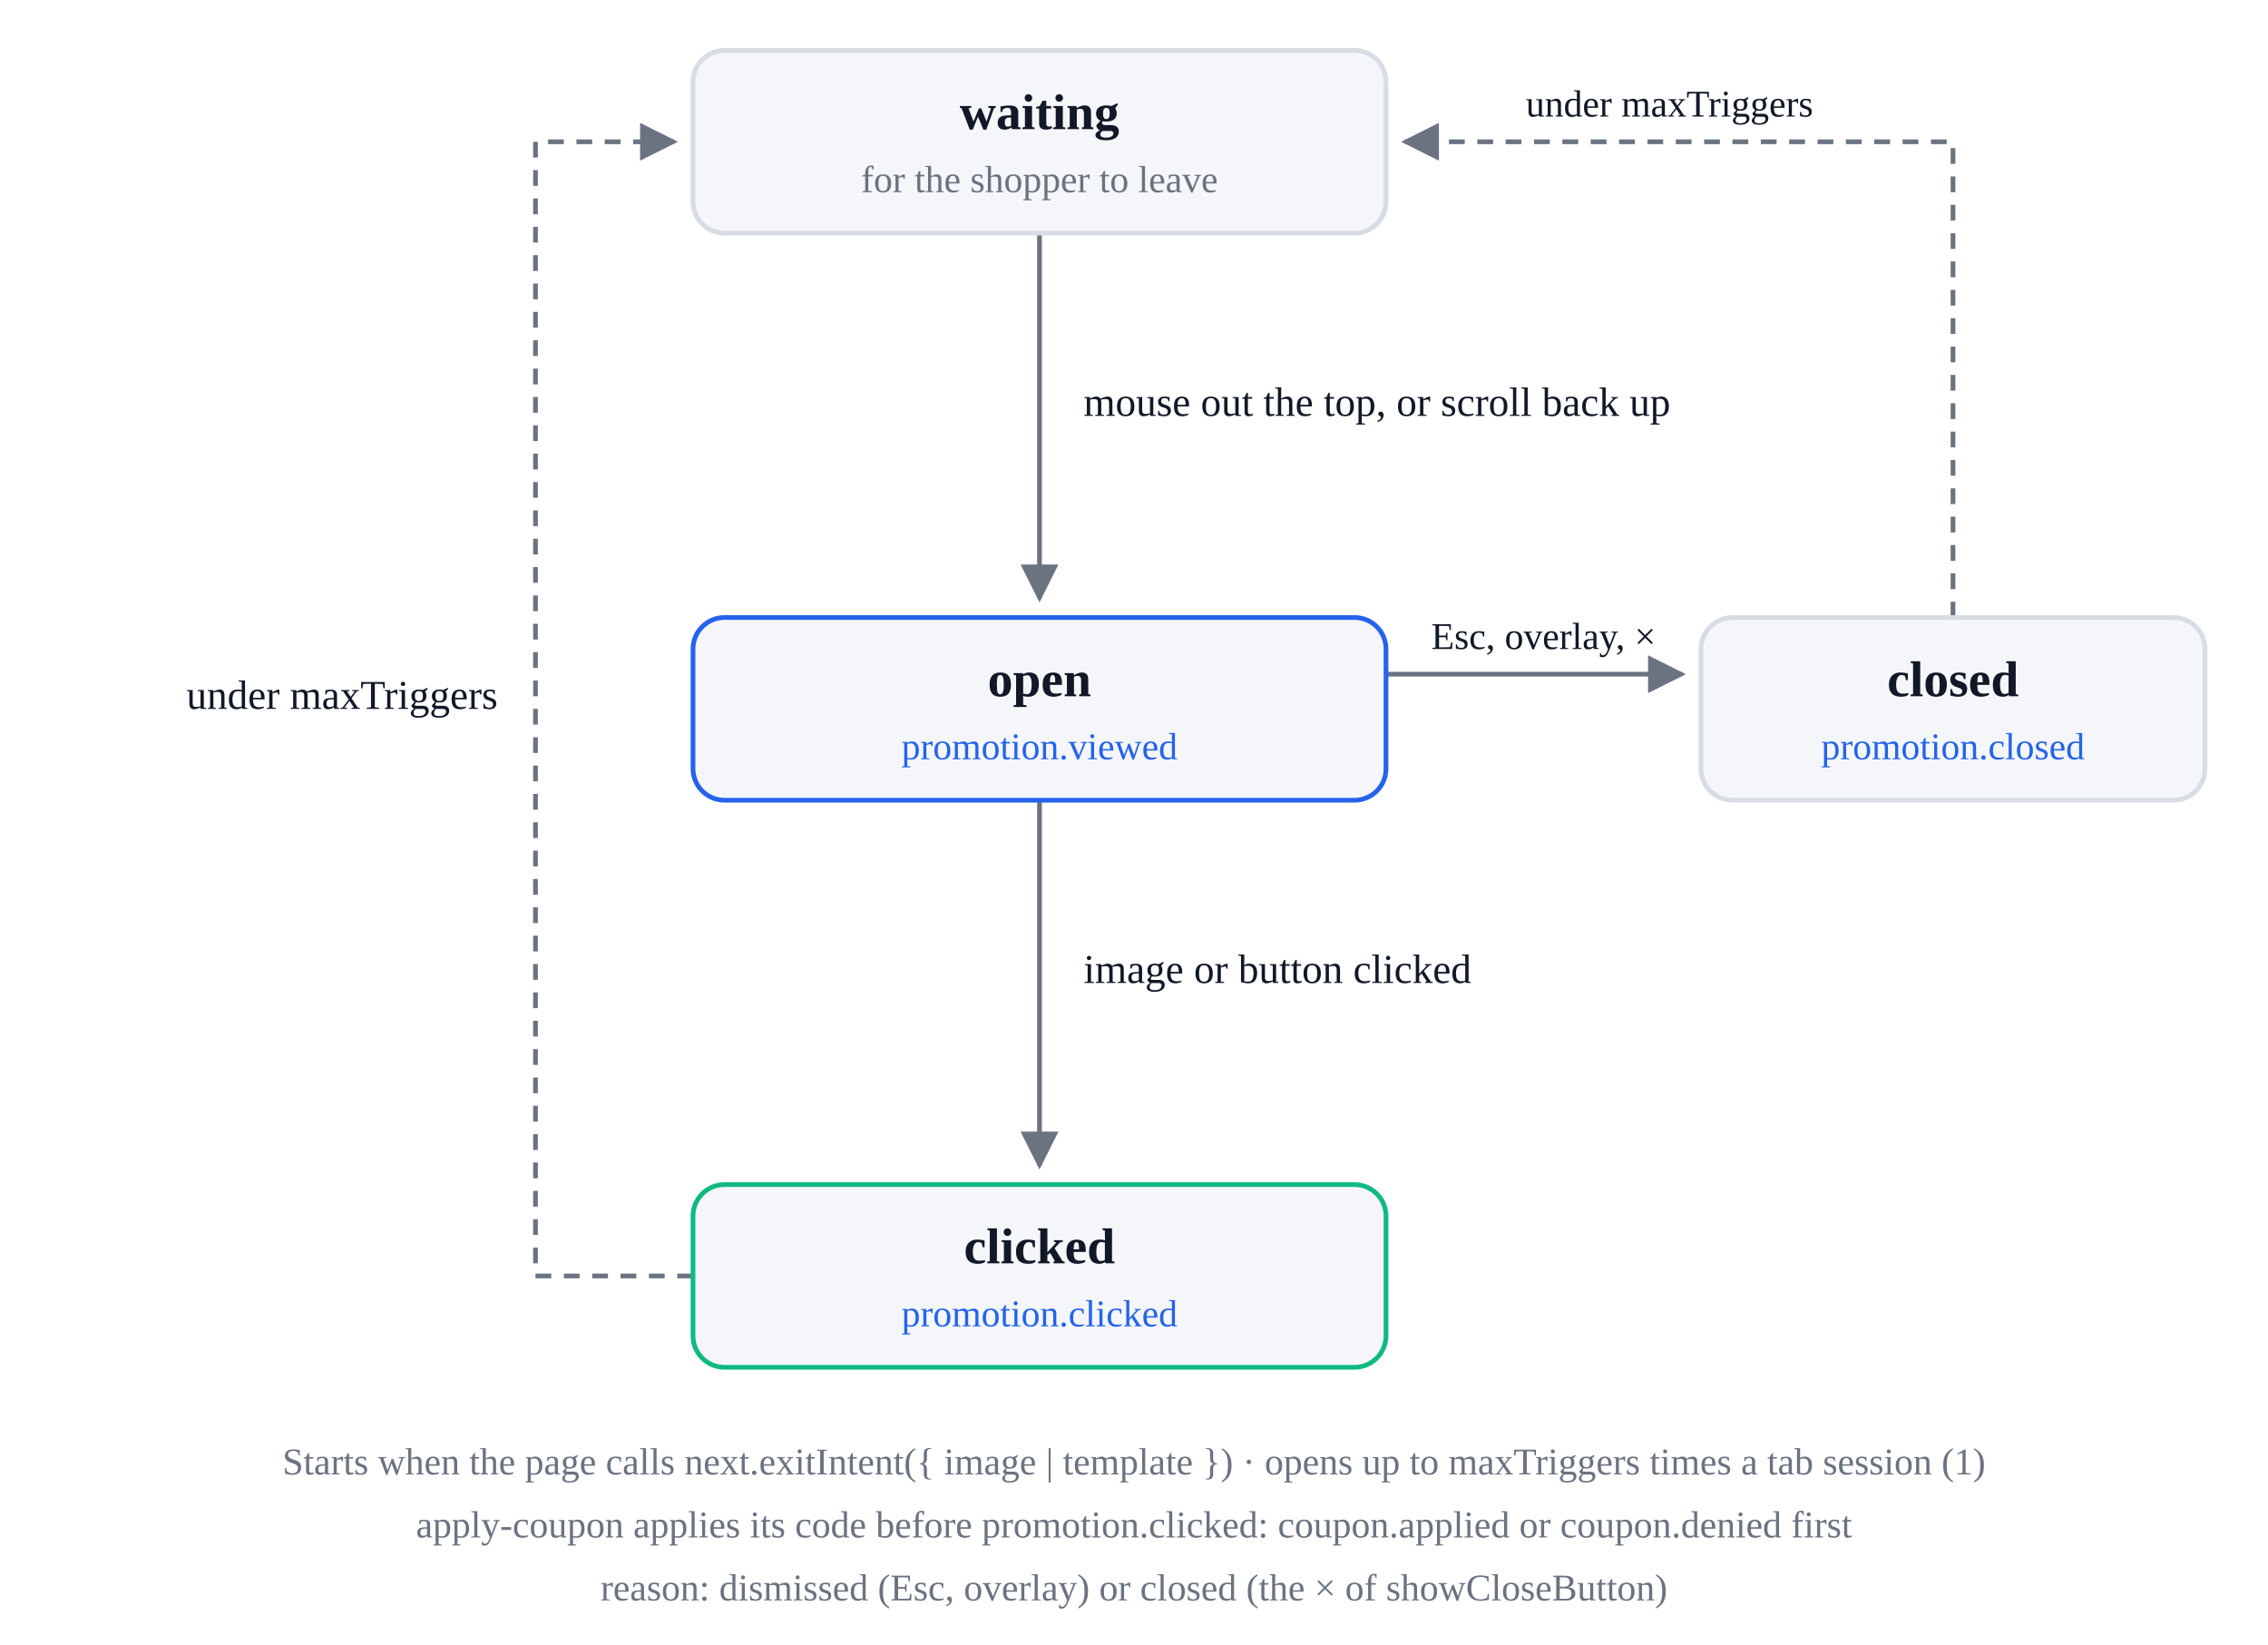
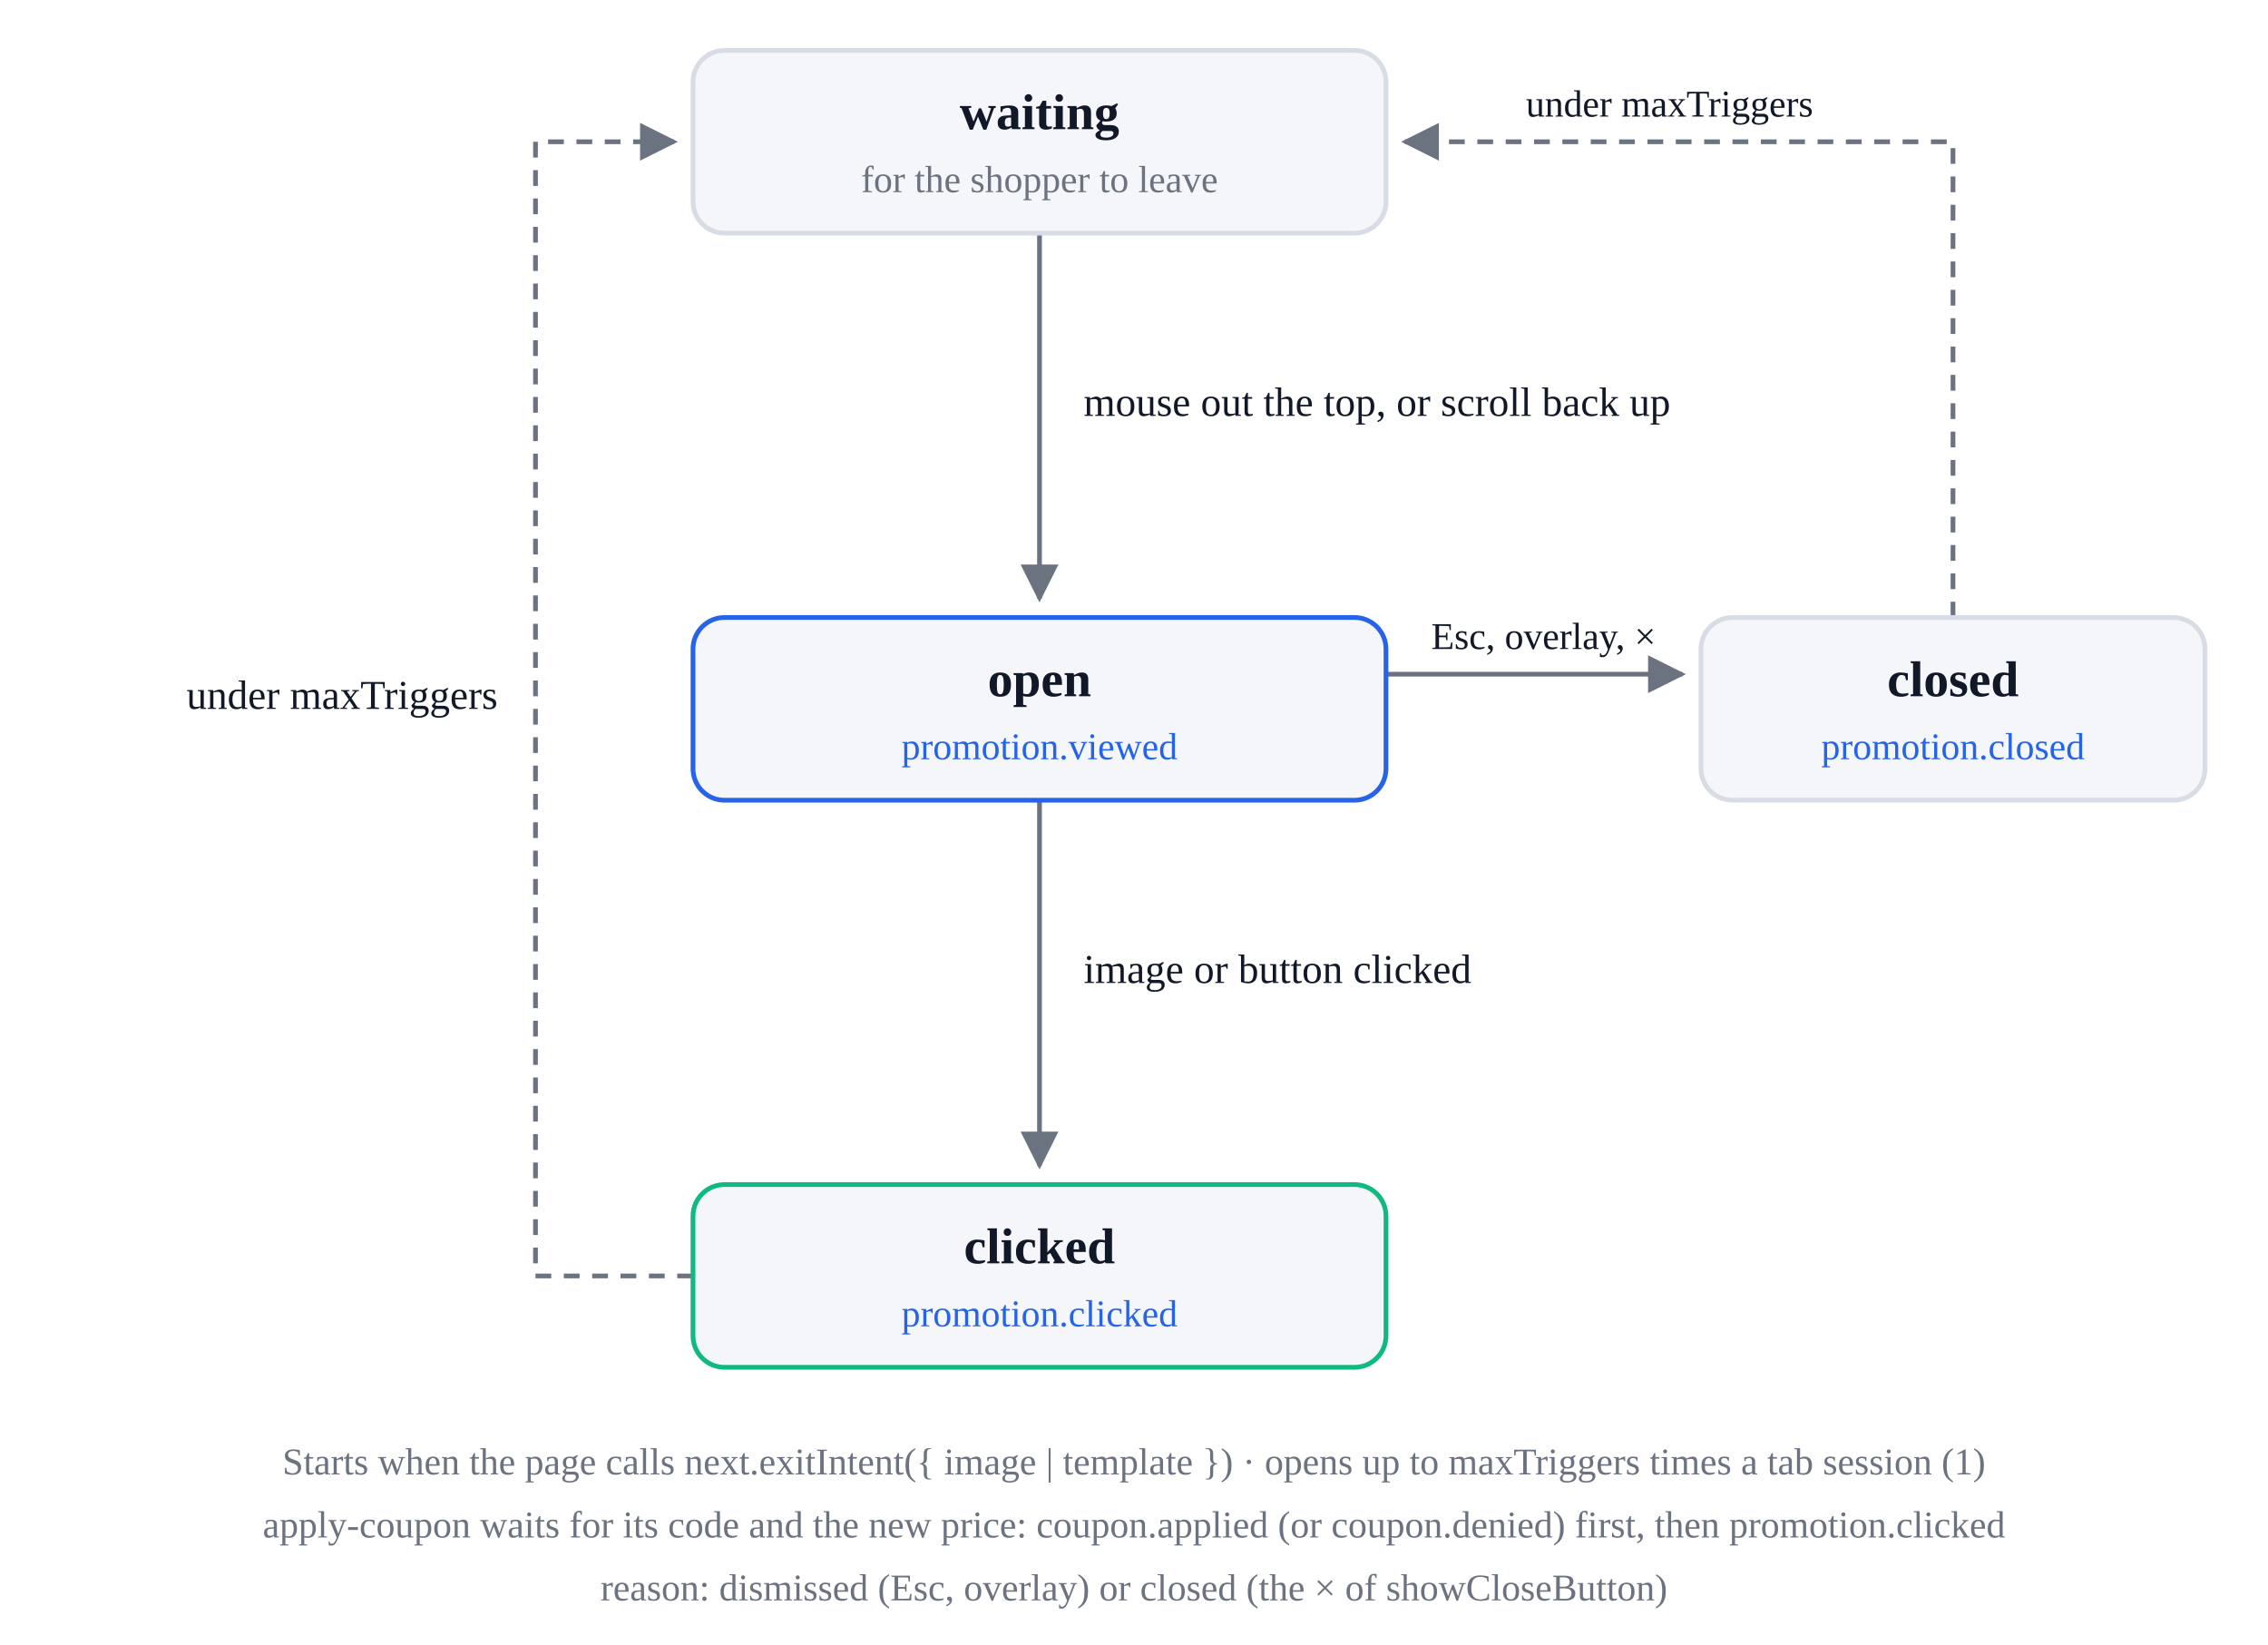
<svg xmlns="http://www.w3.org/2000/svg" viewBox="0 0 720 522" width="720" height="522" role="img" aria-labelledby="promotions-lifecycle-title promotions-lifecycle-desc" style="font-family: var(--clean-font-body, system-ui, sans-serif)">
  <defs>
    <marker id="promotions-lifecycle-arrow" viewBox="0 0 10 10" refX="9" refY="5" markerWidth="8" markerHeight="8" orient="auto-start-reverse">
      <path d="M0,0 L10,5 L0,10 z" style="fill: var(--clean-fg-muted, #6b7280)" />
    </marker>
  </defs>
  <g>
    <path d="M330 74 V190" marker-end="url(#promotions-lifecycle-arrow)" style="fill: none; stroke: var(--clean-fg-muted, #6b7280); stroke-width: 1.5" />
    <text x="344" y="132" text-anchor="start" style="fill: var(--clean-fg, #111827); font-size: 13px">mouse out the top, or scroll back up</text>
    <path d="M330 254 V370" marker-end="url(#promotions-lifecycle-arrow)" style="fill: none; stroke: var(--clean-fg-muted, #6b7280); stroke-width: 1.5" />
    <text x="344" y="312" text-anchor="start" style="fill: var(--clean-fg, #111827); font-size: 13px">image or button clicked</text>
    <path d="M440 214 H534" marker-end="url(#promotions-lifecycle-arrow)" style="fill: none; stroke: var(--clean-fg-muted, #6b7280); stroke-width: 1.5" />
    <text x="490" y="206" text-anchor="middle" style="fill: var(--clean-fg, #111827); font-size: 12px">Esc, overlay, ×</text>
    <path d="M220 405 H170 V45 H214" marker-end="url(#promotions-lifecycle-arrow)" style="fill: none; stroke: var(--clean-fg-muted, #6b7280); stroke-width: 1.5; stroke-dasharray: 5 4" />
    <text x="158" y="225" text-anchor="end" style="fill: var(--clean-fg, #111827); font-size: 13px">under maxTriggers</text>
    <path d="M620 196 V45 H446" marker-end="url(#promotions-lifecycle-arrow)" style="fill: none; stroke: var(--clean-fg-muted, #6b7280); stroke-width: 1.5; stroke-dasharray: 5 4" />
    <text x="530" y="37" text-anchor="middle" style="fill: var(--clean-fg, #111827); font-size: 12px">under maxTriggers</text>
  </g>
  <g text-anchor="middle">
    <rect x="220" y="16" width="220" height="58" rx="10" style="fill: var(--clean-bg-muted, #f4f6f9); stroke: var(--clean-border, #d7dce5); stroke-width: 1.5" />
    <text x="330" y="41" style="fill: var(--clean-fg, #111827); font-size: 16px; font-weight: 600">waiting</text>
    <text x="330" y="61" style="fill: var(--clean-fg-muted, #6b7280); font-size: 12px">for the shopper to leave</text>
    <rect x="220" y="196" width="220" height="58" rx="10" style="fill: var(--clean-bg-muted, #f4f6f9); stroke: var(--clean-accent, #2563eb); stroke-width: 1.5" />
    <text x="330" y="221" style="fill: var(--clean-fg, #111827); font-size: 16px; font-weight: 600">open</text>
    <text x="330" y="241" style="fill: var(--clean-accent, #2563eb); font-size: 12px; font-family: var(--clean-font-mono, ui-monospace, monospace)">promotion.viewed</text>
    <rect x="220" y="376" width="220" height="58" rx="10" style="fill: var(--clean-bg-muted, #f4f6f9); stroke: var(--color-emerald-500, #10b981); stroke-width: 1.5" />
    <text x="330" y="401" style="fill: var(--clean-fg, #111827); font-size: 16px; font-weight: 600">clicked</text>
    <text x="330" y="421" style="fill: var(--clean-accent, #2563eb); font-size: 12px; font-family: var(--clean-font-mono, ui-monospace, monospace)">promotion.clicked</text>
    <rect x="540" y="196" width="160" height="58" rx="10" style="fill: var(--clean-bg-muted, #f4f6f9); stroke: var(--clean-border, #d7dce5); stroke-width: 1.5" />
    <text x="620" y="221" style="fill: var(--clean-fg, #111827); font-size: 16px; font-weight: 600">closed</text>
    <text x="620" y="241" style="fill: var(--clean-accent, #2563eb); font-size: 12px; font-family: var(--clean-font-mono, ui-monospace, monospace)">promotion.closed</text>
  </g>
  <text x="360" y="468" text-anchor="middle" style="font-size: 12px">
    <tspan style="fill: var(--clean-fg-muted, #6b7280)">Starts when the page calls next.exitIntent({ image | template }) · opens up to maxTriggers times a tab session (1)</tspan>
  </text>
  <text x="360" y="488" text-anchor="middle" style="font-size: 12px">
-     <tspan style="fill: var(--clean-fg-muted, #6b7280)">apply-coupon applies its code before promotion.clicked: coupon.applied or coupon.denied first</tspan>
+     <tspan style="fill: var(--clean-fg-muted, #6b7280)">apply-coupon waits for its code and the new price: coupon.applied (or coupon.denied) first, then promotion.clicked</tspan>
  </text>
  <text x="360" y="508" text-anchor="middle" style="font-size: 12px">
    <tspan style="fill: var(--clean-fg-muted, #6b7280)">reason: dismissed (Esc, overlay) or closed (the × of showCloseButton)</tspan>
  </text>
</svg>
